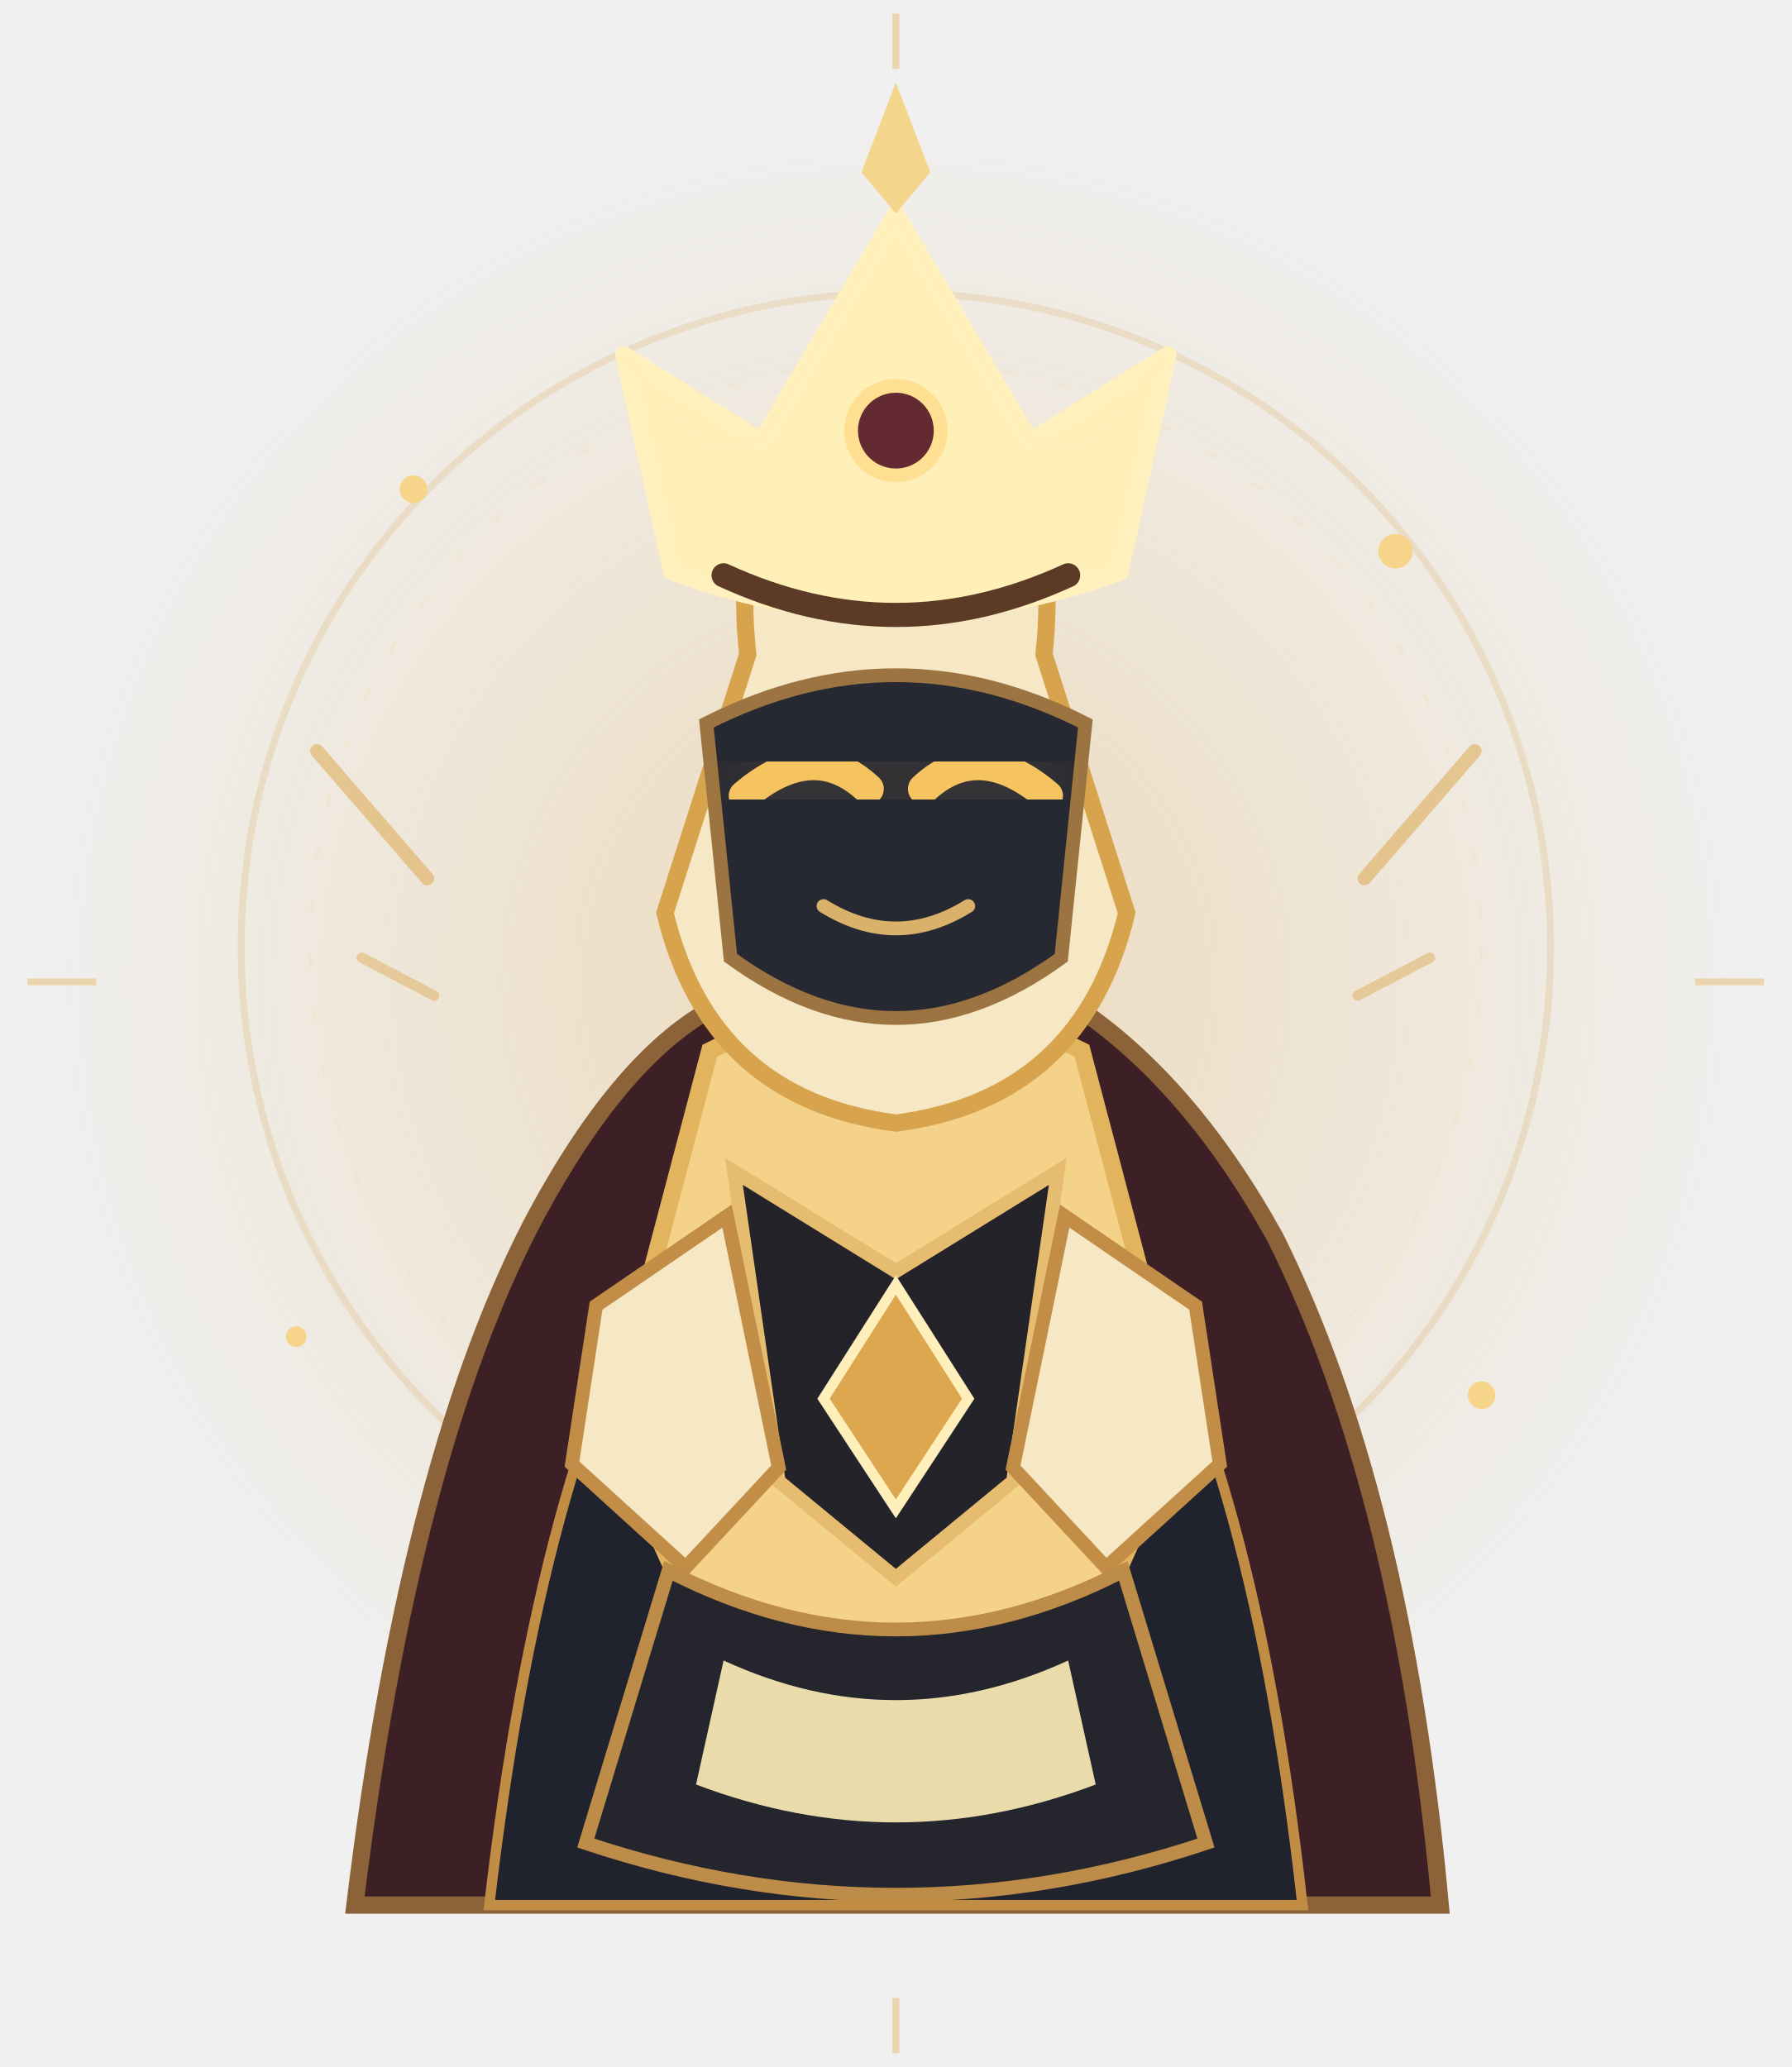
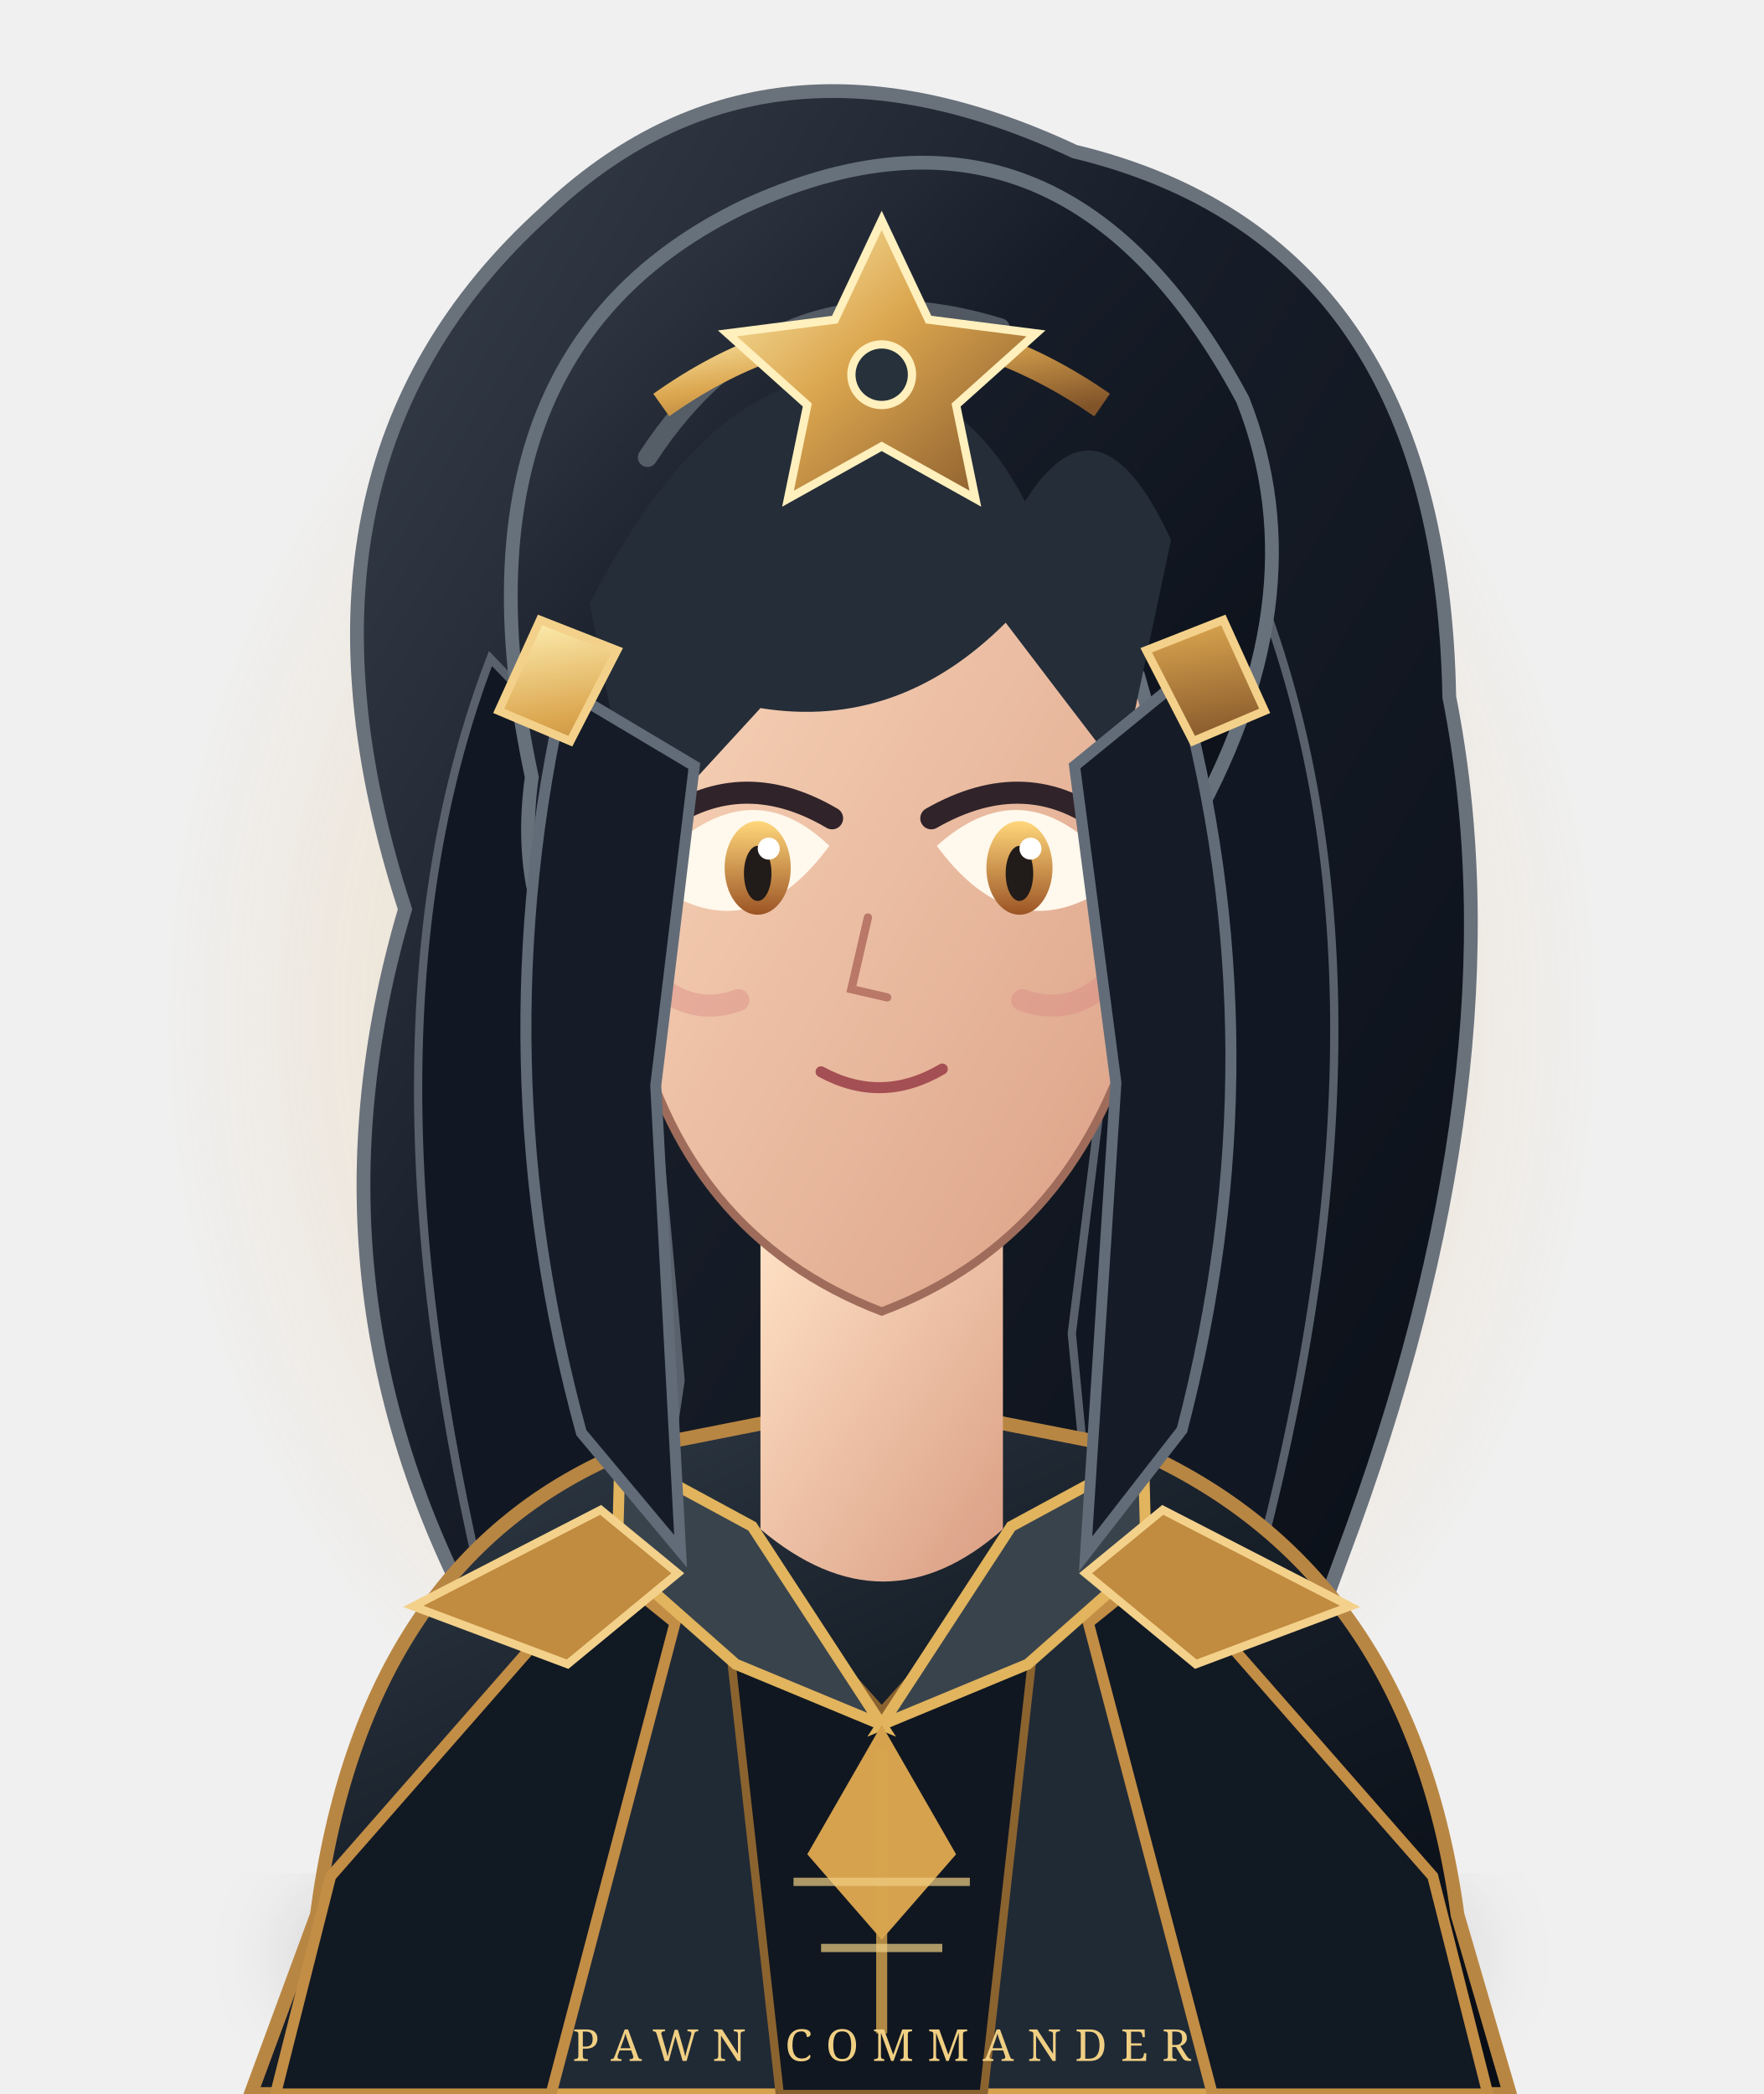
- <svg xmlns="http://www.w3.org/2000/svg" viewBox="0 0 520 600" fill="none">
+ <svg xmlns="http://www.w3.org/2000/svg" viewBox="0 0 640 760" role="img" aria-labelledby="title desc">
  <defs>
    <radialGradient id="halo">
-       <stop stop-color="#e5ad4f" stop-opacity=".34" />
-       <stop offset="1" stop-color="#e5ad4f" stop-opacity="0" />
+       <stop stop-color="#f4c66f" stop-opacity=".42" />
+       <stop offset="1" stop-color="#d99b42" stop-opacity="0" />
    </radialGradient>
-     <linearGradient id="cape" x1="95" y1="180" x2="400" y2="560">
-       <stop stop-color="#3d2025" />
-       <stop offset=".55" stop-color="#171923" />
-       <stop offset="1" stop-color="#090d14" />
+     <linearGradient id="hair" x1="0" y1="0" x2="1" y2="1">
+       <stop stop-color="#39414c" />
+       <stop offset=".42" stop-color="#171d28" />
+       <stop offset="1" stop-color="#080d15" />
    </linearGradient>
-     <linearGradient id="armor" x1="150" y1="190" x2="360" y2="500">
-       <stop stop-color="#f4d28a" />
-       <stop offset=".28" stop-color="#b47b38" />
-       <stop offset=".62" stop-color="#4d3a2c" />
-       <stop offset="1" stop-color="#171b23" />
+     <linearGradient id="gold" x1="0" y1="0" x2="1" y2="1">
+       <stop stop-color="#fff0b3" />
+       <stop offset=".45" stop-color="#dba64f" />
+       <stop offset="1" stop-color="#805329" />
    </linearGradient>
-     <linearGradient id="steel" x1="160" y1="120" x2="350" y2="330">
-       <stop stop-color="#f6e8c4" />
-       <stop offset=".38" stop-color="#b7a27e" />
-       <stop offset="1" stop-color="#34343b" />
+     <linearGradient id="coat" x1="0" y1="0" x2=".8" y2="1">
+       <stop stop-color="#35404a" />
+       <stop offset=".5" stop-color="#171f29" />
+       <stop offset="1" stop-color="#090e16" />
    </linearGradient>
-     <linearGradient id="gold" x1="150" y1="80" x2="350" y2="260">
-       <stop stop-color="#fff0b8" />
-       <stop offset=".45" stop-color="#e0a849" />
-       <stop offset="1" stop-color="#80552b" />
+     <linearGradient id="skin" x1="0" y1="0" x2="1" y2="1">
+       <stop stop-color="#ffe1c5" />
+       <stop offset="1" stop-color="#d99d83" />
+     </linearGradient>
+     <linearGradient id="eye" x1="0" y1="0" x2="0" y2="1">
+       <stop stop-color="#ffd77a" />
+       <stop offset="1" stop-color="#9b5425" />
    </linearGradient>
    <filter id="glow">
-       <feGaussianBlur stdDeviation="12" result="b" />
-       <feMerge>
-         <feMergeNode in="b" />
-         <feMergeNode in="SourceGraphic" />
-       </feMerge>
+       <feGaussianBlur stdDeviation="18" />
    </filter>
  </defs>
-   <circle cx="260" cy="285" r="250" fill="url(#halo)" />
-   <circle cx="260" cy="275" r="190" stroke="#d7a34d" stroke-opacity=".2" stroke-width="2" />
-   <circle cx="260" cy="275" r="170" stroke="#f2d28c" stroke-opacity=".13" stroke-width="1" stroke-dasharray="4 12" />
-   <path d="M103 553 Q119 421 156 352 Q181 306 208 292 L312 292 Q345 314 370 359 Q407 433 418 553Z" fill="url(#cape)" stroke="#8c6338" stroke-width="5" />
-   <path d="M142 553 Q157 424 194 362 L260 400 L326 362 Q364 426 378 553Z" fill="#20232d" stroke="#c18c43" stroke-width="3" />
-   <path d="M206 305 Q260 278 314 305 L343 415 L315 477 L260 505 L205 477 L177 415Z" fill="url(#armor)" stroke="#e2b45e" stroke-width="5" />
-   <path d="M213 340 L260 369 L307 340 L294 430 L260 458 L226 430Z" fill="#25232a" stroke="#e6bd70" stroke-width="4" />
-   <path d="M260 373 L281 406 L260 438 L239 406Z" fill="#dca74f" stroke="#fff0bb" stroke-width="3" />
-   <path d="M173 379 L211 353 L226 426 L199 455 L166 425Z" fill="url(#steel)" stroke="#c28d46" stroke-width="4" />
-   <path d="M347 379 L309 353 L294 426 L321 455 L354 425Z" fill="url(#steel)" stroke="#c28d46" stroke-width="4" />
-   <path d="M194 456 Q260 490 326 456 L350 535 Q260 565 170 535Z" fill="#24252d" stroke="#bd8c48" stroke-width="4" />
-   <path d="M210 482 Q260 505 310 482 L318 518 Q260 540 202 518Z" fill="url(#gold)" opacity=".9" />
-   <path d="M217 190 Q210 125 260 105 Q310 125 303 190 L327 265 Q314 319 260 326 Q206 319 193 265Z" fill="url(#steel)" stroke="#d7a34d" stroke-width="5" />
-   <path d="M205 210 Q260 182 315 210 L308 278 Q260 313 212 278Z" fill="#262832" stroke="#9b7441" stroke-width="4" />
-   <path d="M216 231 Q236 214 252 229 M268 229 Q284 214 304 231" stroke="#f5c35f" stroke-width="9" stroke-linecap="round" filter="url(#glow)" />
-   <path d="M239 263 Q260 276 281 263" stroke="#d9b16a" stroke-width="4" stroke-linecap="round" />
-   <path d="M195 166 L181 103 L221 128 L260 62 L299 128 L339 103 L325 166 Q260 190 195 166Z" fill="url(#gold)" stroke="#fff0bd" stroke-width="5" stroke-linejoin="round" />
-   <path d="M181 103 L205 130 L221 128 L260 62 L299 128 L315 130 L339 103" stroke="#fff0bb" stroke-width="3" opacity=".7" />
-   <circle cx="260" cy="125" r="13" fill="#632b31" stroke="#ffdf91" stroke-width="4" />
-   <path d="M210 167 Q260 190 310 167" stroke="#5c3a25" stroke-width="7" stroke-linecap="round" />
-   <path d="M260 24 L270 50 L260 62 L250 50Z" fill="#f4d58c" />
-   <path d="M124 255 L92 218 M396 255 L428 218" stroke="#dca74f" stroke-width="4" stroke-linecap="round" opacity=".55" />
-   <path d="M126 289 L105 278 M394 289 L415 278" stroke="#dca74f" stroke-width="3" stroke-linecap="round" opacity=".45" />
-   <path d="M260 20 V4 M260 580 V596 M28 285 H8 M492 285 H512" stroke="#e3b45f" stroke-width="2" opacity=".45" />
-   <circle cx="120" cy="142" r="4" fill="#f6d58b" />
-   <circle cx="405" cy="160" r="5" fill="#f6d58b" />
-   <circle cx="86" cy="388" r="3" fill="#f6d58b" />
-   <circle cx="430" cy="405" r="4" fill="#f6d58b" />
+   <ellipse cx="320" cy="370" rx="260" ry="310" fill="url(#halo)" />
+   <ellipse cx="320" cy="710" rx="210" ry="25" fill="#000" opacity=".35" filter="url(#glow)" />
+   <path d="M147 330Q95 170 198 77Q277 2 390 55Q523 87 526 253Q553 389 487 565L444 682 369 606 266 689 180 601Q105 472 147 330Z" fill="url(#hair)" stroke="#69717b" stroke-width="5" />
+   <path d="M178 239Q126 375 177 584L225 649 247 501 228 291Z" fill="#111823" stroke="#59616c" stroke-width="3" />
+   <path d="M455 210Q512 352 458 562L405 649 389 484 415 275Z" fill="#111823" stroke="#59616c" stroke-width="3" />
+   <path d="M115 695Q132 565 229 526L320 508 412 526Q512 570 529 695L548 760H91Z" fill="url(#coat)" stroke="#b88643" stroke-width="5" />
+   <path d="M231 532 320 625 411 532 448 760H192Z" fill="#202a35" stroke="#d6a24e" stroke-width="4" />
+   <path d="M260 554 320 621 380 554 357 760H283Z" fill="#101720" stroke="#8b632f" stroke-width="3" />
+   <path d="M120 681 219 568 245 589 200 760H100Z M520 681 421 568 395 589 440 760H540Z" fill="#111923" stroke="#c28d45" stroke-width="4" />
+   <path d="M225 528 273 554 320 626 267 604 224 566Z M415 528 367 554 320 626 373 604 416 566Z" fill="#39434c" stroke="#e1b45d" stroke-width="4" />
+   <path d="M150 583 218 548 246 571 206 604Z M490 583 422 548 394 571 434 604Z" fill="#c18b40" stroke="#f3d18b" stroke-width="3" />
+   <path d="M320 626 293 673 320 704 347 673Z" fill="#d6a24e" />
+   <path d="M276 447H364V555Q321 593 276 555Z" fill="url(#skin)" />
+   <path d="M213 230Q220 126 320 119Q425 126 430 239L414 365Q392 449 320 476Q247 448 229 365Z" fill="url(#skin)" stroke="#9f6c5b" stroke-width="3" />
+   <path d="M193 282Q160 128 270 75Q385 22 451 145Q480 218 430 304L413 245 385 199Q346 245 281 239L226 309 215 365Q186 333 193 282Z" fill="url(#hair)" stroke="#66717c" stroke-width="5" />
+   <path d="M214 219Q260 130 316 137Q352 143 372 182Q399 139 425 196L407 281Q384 251 365 226Q326 265 276 257L231 306Z" fill="#242d38" />
+   <path d="M235 166Q282 94 363 119" fill="none" stroke="#7d8790" stroke-width="7" opacity=".55" stroke-linecap="round" />
+   <path d="M242 309Q273 280 301 307Q276 341 246 326Z M340 307Q370 280 399 309L395 326Q365 341 340 307Z" fill="#fff8ec" />
+   <ellipse cx="275" cy="315" rx="12" ry="17" fill="url(#eye)" />
+   <ellipse cx="370" cy="315" rx="12" ry="17" fill="url(#eye)" />
+   <ellipse cx="275" cy="317" rx="5" ry="10" fill="#211b19" />
+   <ellipse cx="370" cy="317" rx="5" ry="10" fill="#211b19" />
+   <circle cx="279" cy="308" r="4" fill="#fff" />
+   <circle cx="374" cy="308" r="4" fill="#fff" />
+   <path d="M238 300Q268 277 302 297 M338 297Q373 277 402 300" fill="none" stroke="#30232a" stroke-width="8" stroke-linecap="round" />
+   <path d="M315 333 309 359 322 362" fill="none" stroke="#b97868" stroke-width="3" stroke-linecap="round" />
+   <path d="M298 389Q320 401 342 388" fill="none" stroke="#a44f53" stroke-width="4" stroke-linecap="round" />
+   <path d="M238 357Q252 369 268 363 M371 363Q388 369 401 357" fill="none" stroke="#d98783" stroke-width="8" opacity=".42" stroke-linecap="round" />
+   <path d="M205 250Q174 385 211 520L247 563 238 394 252 278Z M428 247Q465 381 429 519L394 564 405 393 390 278Z" fill="#151c27" stroke="#626c78" stroke-width="4" />
+   <path d="M240 147Q319 91 400 147" fill="none" stroke="url(#gold)" stroke-width="10" />
+   <path d="M320 80 337 116 376 121 347 147 354 181 320 162 286 181 293 147 264 121 303 116Z" fill="url(#gold)" stroke="#fff0bd" stroke-width="3" />
+   <circle cx="320" cy="136" r="11" fill="#26313b" stroke="#fff0bd" stroke-width="3" />
+   <path d="M196 225 224 236 207 269 181 258Z M444 225 416 236 433 269 459 258Z" fill="url(#gold)" stroke="#f4d18a" stroke-width="3" />
+   <path d="M320 635V738" stroke="#d8a64f" stroke-width="4" opacity=".8" />
+   <path d="M288 683H352M298 707H342" stroke="#f0cf83" stroke-width="3" opacity=".7" />
+   <text x="320" y="748" fill="#f0cf83" font-family="serif" font-size="16" letter-spacing="5" text-anchor="middle">PAWN COMMANDER</text>
</svg>
